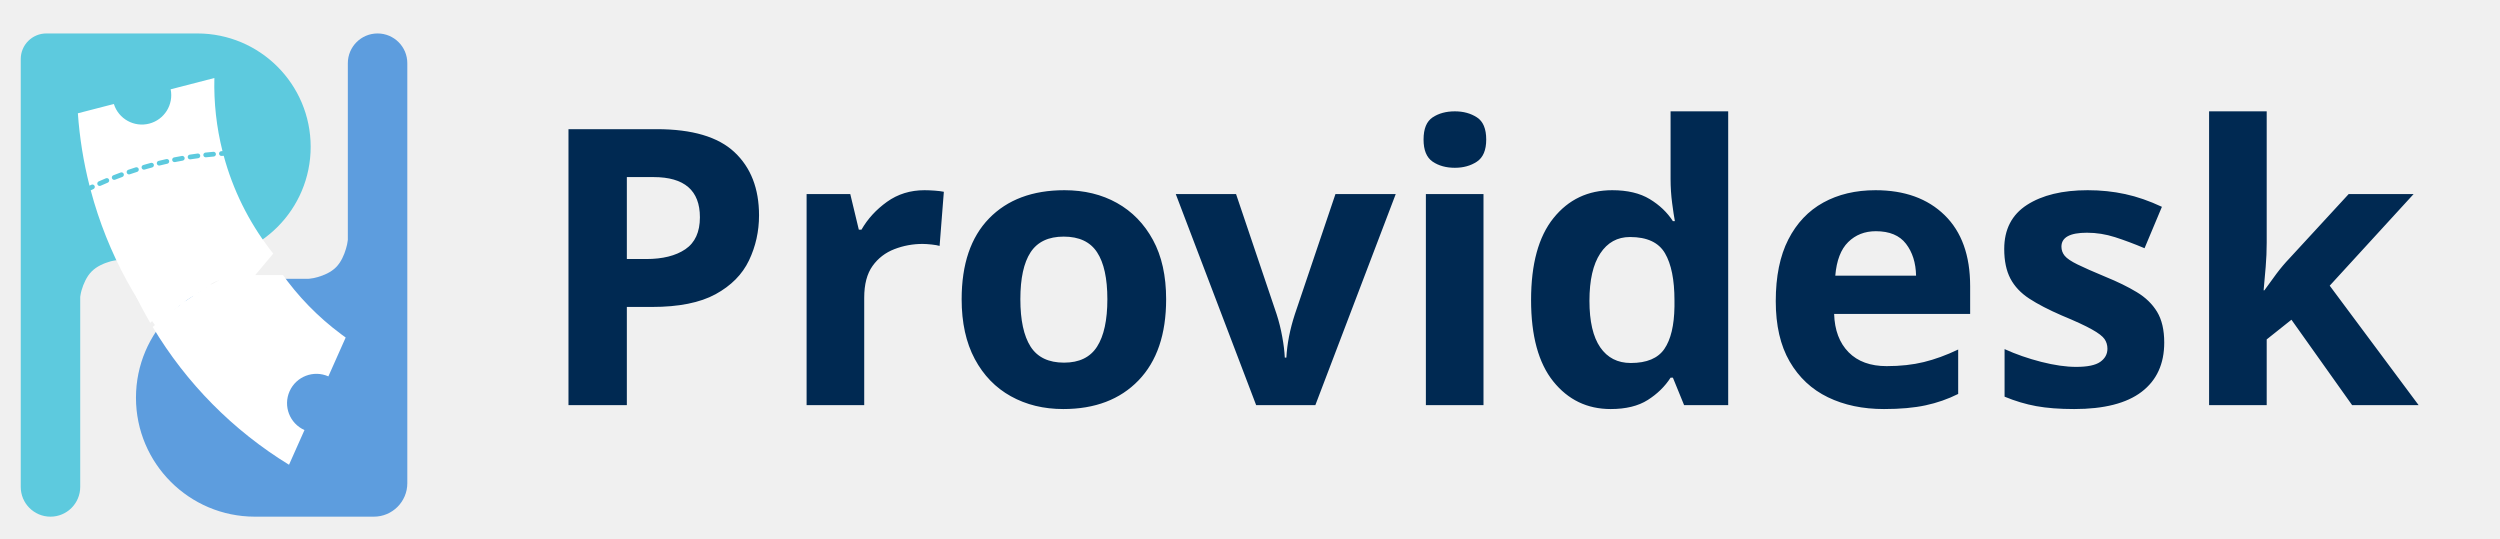
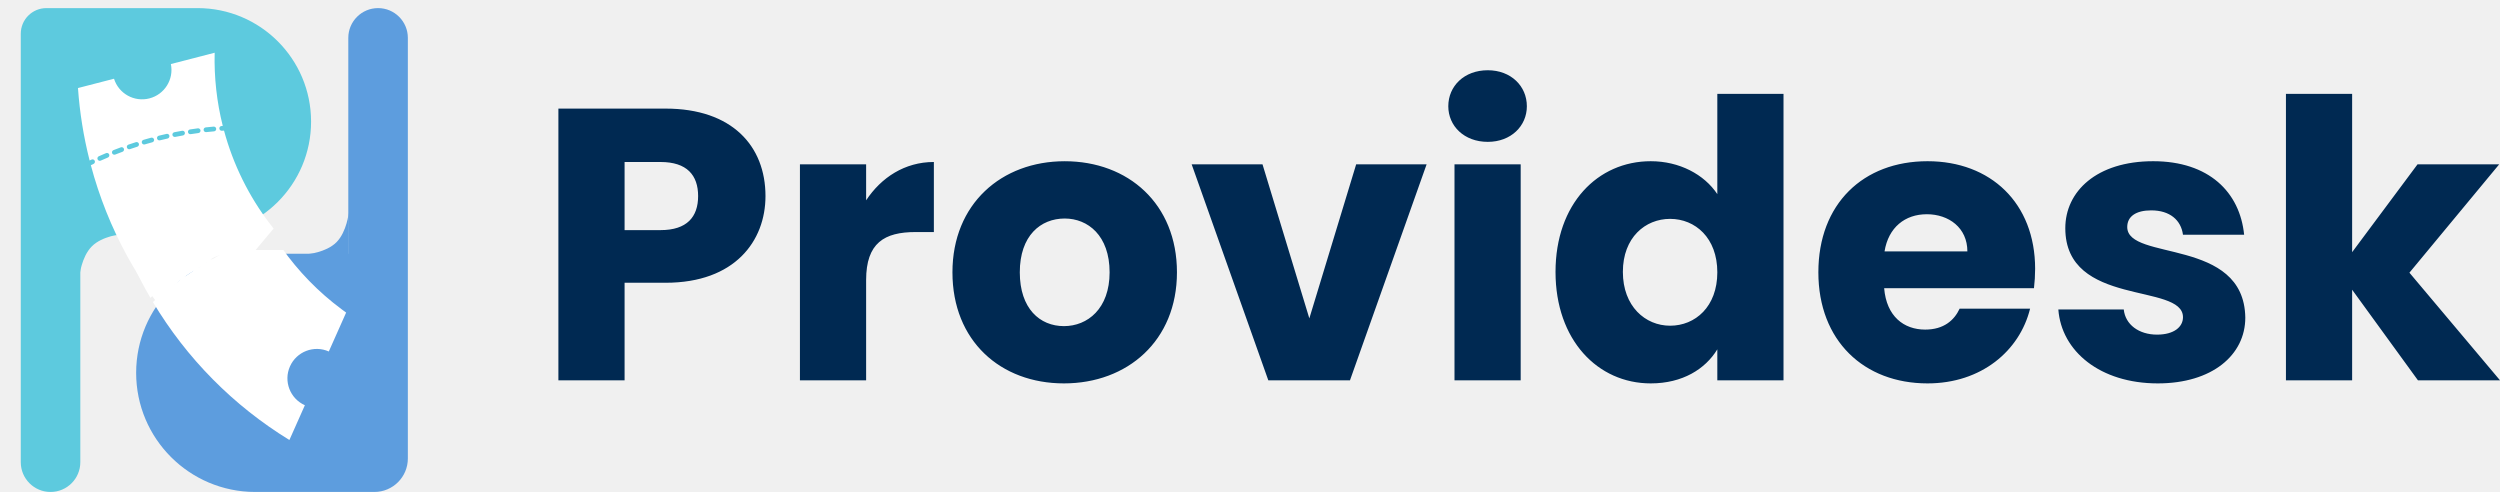
- <svg xmlns="http://www.w3.org/2000/svg" width="672.58" height="145" viewBox="0 0 672.58 145">
+ <svg xmlns="http://www.w3.org/2000/svg" width="671.692" height="132.178" viewBox="0 0 671.692 132.178">
  <defs>
    <clipPath id="clip-path">
      <rect id="Rectangle_5" data-name="Rectangle 5" width="59" height="51" transform="translate(173 189)" fill="#fff" />
    </clipPath>
  </defs>
-   <g id="Group_49" data-name="Group 49" transform="translate(-624.21 -473)">
+   <g id="Group_49" data-name="Group 49" transform="translate(-624.21 -479.822)">
    <g id="Group_16" data-name="Group 16" transform="translate(487.79 358)">
      <path id="Union_2" data-name="Union 2" d="M0,122V6.887A6.887,6.887,0,0,1,6.887,0H47.5a30.5,30.5,0,1,1,0,61H16v61a8,8,0,0,1-16,0Z" transform="translate(142 124)" fill="#5dcade" />
      <path id="Path_1" data-name="Path 1" d="M0,0H11.237s-5.089.435-7.9,3.244S0,11.237,0,11.237Z" transform="translate(157.763 184.763)" fill="#5dcade" />
      <path id="Path_2" data-name="Path 2" d="M11.116,11.116H0s5.035-.43,7.813-3.209S11.116,0,11.116,0Z" transform="translate(219 179)" fill="#5d9dde" />
      <path id="Path_3" data-name="Path 3" d="M53.578,107.485a7.9,7.9,0,0,1-12.844-9.166L32.593,92.51a110.438,110.438,0,0,0-12.905,14.912c.173.079.346.155.521.236a.64.64,0,0,1-.267,1.221.651.651,0,0,1-.267-.058c-.249-.115-.495-.226-.741-.336A109.1,109.1,0,0,0,0,157.04H10.217a7.9,7.9,0,1,1,15.8,0H37.454q.148-.742.32-1.47a72.32,72.32,0,0,1,11.28-25.649c-.133-.139-.262-.278-.4-.419a.639.639,0,1,1,.923-.885c.078.081.15.158.226.239a73.166,73.166,0,0,1,13.665-14.312l-9.892-7.059Zm-29.257,2.906a.64.64,0,0,1-.862.275q-.956-.492-1.882-.944a.64.64,0,0,1,.561-1.15q.939.458,1.908.957A.64.64,0,0,1,24.321,110.391Zm3.711,2.051a.639.639,0,0,1-.872.238c-.619-.356-1.234-.7-1.839-1.027a.639.639,0,0,1,.611-1.122q.922.5,1.863,1.04a.641.641,0,0,1,.238.873Zm3.618,2.214a.639.639,0,0,1-.881.2q-.9-.572-1.792-1.108a.64.64,0,0,1,.661-1.095q.9.543,1.816,1.122a.641.641,0,0,1,.2.883Zm3.516,2.371a.641.641,0,0,1-.891.158c-.336-.235-.674-.467-1.019-.7q-.361-.245-.723-.485a.639.639,0,0,1,.708-1.064c.244.162.487.327.731.492q.522.354,1.032.71a.639.639,0,0,1,.158.889Zm3.407,2.524a.636.636,0,0,1-.508.251.645.645,0,0,1-.388-.131q-.825-.631-1.687-1.261a.639.639,0,0,1,.754-1.032q.873.638,1.709,1.278a.641.641,0,0,1,.12.9Zm3.293,2.673a.641.641,0,0,1-.9.079q-.793-.667-1.629-1.334a.64.64,0,0,1,.8-1q.847.677,1.651,1.354A.64.64,0,0,1,41.866,122.224Zm3.173,2.816a.64.64,0,0,1-.9.039q-.762-.7-1.569-1.405a.639.639,0,0,1,.843-.962q.817.716,1.59,1.425a.641.641,0,0,1,.04.9Zm3.045,2.953a.64.64,0,0,1-.906,0q-.728-.728-1.506-1.473a.639.639,0,0,1,.885-.923q.788.754,1.527,1.493a.64.64,0,0,1,0,.9Z" transform="translate(65.553 110.981) rotate(-50)" fill="#fff" />
      <g id="Group_1" data-name="Group 1">
        <path id="Union_1" data-name="Union 1" d="M57,130H32a32,32,0,1,1,0-64H57V8A8,8,0,1,1,73,8V121a9,9,0,0,1-9,9Z" transform="translate(173 124)" fill="#5d9dde" />
      </g>
      <g id="Mask_Group_1" data-name="Mask Group 1" clip-path="url(#clip-path)">
        <path id="Path_10" data-name="Path 10" d="M53.578,107.485a7.9,7.9,0,0,1-12.844-9.166L32.593,92.51a110.438,110.438,0,0,0-12.905,14.912c.173.079.346.155.521.236a.64.64,0,0,1-.267,1.221.651.651,0,0,1-.267-.058c-.249-.115-.495-.226-.741-.336A109.1,109.1,0,0,0,0,157.04H10.217a7.9,7.9,0,1,1,15.8,0H37.454q.148-.742.32-1.47a72.657,72.657,0,0,1,8.56-21.447c.754-1.27,1.711-2.755,2.719-4.2-.133-.139-.262-.278-.4-.419a.639.639,0,1,1,.923-.885c.078.081.15.158.226.239a73.166,73.166,0,0,1,13.665-14.312l-9.892-7.059Zm-29.257,2.906a.64.64,0,0,1-.862.275q-.956-.492-1.882-.944a.64.64,0,0,1,.561-1.15q.939.458,1.908.957A.64.64,0,0,1,24.321,110.391Zm3.711,2.051a.639.639,0,0,1-.872.238c-.619-.356-1.234-.7-1.839-1.027a.639.639,0,0,1,.611-1.122q.922.5,1.863,1.04a.641.641,0,0,1,.238.873Zm3.618,2.214a.639.639,0,0,1-.881.2q-.9-.572-1.792-1.108a.64.64,0,0,1,.661-1.095q.9.543,1.816,1.122a.641.641,0,0,1,.2.883Zm3.516,2.371a.641.641,0,0,1-.891.158c-.336-.235-.674-.467-1.019-.7q-.361-.245-.723-.485a.639.639,0,0,1,.708-1.064c.244.162.487.327.731.492q.522.354,1.032.71a.639.639,0,0,1,.158.889Zm3.407,2.524a.636.636,0,0,1-.508.251.645.645,0,0,1-.388-.131q-.825-.631-1.687-1.261a.639.639,0,0,1,.754-1.032q.873.638,1.709,1.278a.641.641,0,0,1,.12.9Zm3.293,2.673a.641.641,0,0,1-.9.079q-.793-.667-1.629-1.334a.64.64,0,0,1,.8-1q.847.677,1.651,1.354A.64.64,0,0,1,41.866,122.224Zm3.173,2.816a.64.64,0,0,1-.9.039q-.762-.7-1.569-1.405a.639.639,0,0,1,.843-.962q.817.716,1.59,1.425a.641.641,0,0,1,.04.9Zm3.045,2.953a.64.64,0,0,1-.906,0q-.728-.728-1.506-1.473a.639.639,0,0,1,.885-.923q.788.754,1.527,1.493a.64.64,0,0,1,0,.9Z" transform="matrix(0.407, -0.914, 0.914, 0.407, 70.64, 176.122)" fill="#fff" />
      </g>
    </g>
-     <text id="Providesk" transform="translate(767.79 582)" fill="#002952" font-size="104" font-family="Poppins-Bold, Poppins" font-weight="700">
-       <tspan x="0" y="0">Providesk</tspan>
-     </text>
+     <path id="Path_75" data-name="Path 75" d="M24.232-40.352v-18.3H33.9c7.072,0,10.088,3.536,10.088,9.152S40.976-40.352,33.9-40.352ZM62.088-49.5c0-13.416-8.944-23.5-26.832-23.5H6.448V0H24.232V-26.208H35.256C53.872-26.208,62.088-37.44,62.088-49.5Zm27.04,22.568c0-9.984,4.888-12.9,13.312-12.9h4.888V-58.656c-7.8,0-14.144,4.16-18.2,10.3v-9.672H71.344V0H89.128Zm83.512-2.08c0-18.408-13.1-29.848-30.16-29.848-16.952,0-30.16,11.44-30.16,29.848S125.216.832,142.272.832,172.64-10.608,172.64-29.016Zm-42.224,0c0-9.88,5.616-14.456,12.064-14.456,6.24,0,12.064,4.576,12.064,14.456,0,9.776-5.928,14.456-12.272,14.456C135.824-14.56,130.416-19.24,130.416-29.016Zm46.176-29.016L197.184,0h21.944L239.72-58.032H220.792L208.208-16.64,195.624-58.032ZM247.208,0h17.784V-58.032H247.208Zm8.944-64.064c6.24,0,10.5-4.264,10.5-9.568,0-5.408-4.264-9.672-10.5-9.672-6.344,0-10.608,4.264-10.608,9.672C245.544-68.328,249.808-64.064,256.152-64.064Zm18.2,34.944c0,18.3,11.336,29.952,25.584,29.952,8.528,0,14.664-3.848,17.888-9.152V0h17.784V-76.96H317.824v26.936c-3.536-5.3-10.192-8.84-17.888-8.84C285.688-58.864,274.352-47.424,274.352-29.12Zm43.472.1c0,9.256-5.928,14.352-12.688,14.352-6.656,0-12.688-5.2-12.688-14.456s6.032-14.248,12.688-14.248C311.9-43.368,317.824-38.272,317.824-29.016Zm56.264-15.6c5.928,0,10.92,3.64,10.92,9.984H362.752C363.792-41.08,368.264-44.616,374.088-44.616ZM401.856-19.24H382.928c-1.456,3.12-4.264,5.616-9.256,5.616-5.72,0-10.4-3.536-11.024-11.128H402.9a44.939,44.939,0,0,0,.312-5.2c0-17.68-11.96-28.912-28.912-28.912-17.264,0-29.328,11.44-29.328,29.848S357.24.832,374.3.832C388.752.832,399.048-7.9,401.856-19.24Zm57.824,2.392c-.312-21.632-31.72-15.08-31.72-24.336,0-2.808,2.288-4.472,6.448-4.472,4.992,0,8.008,2.6,8.528,6.552h16.432c-1.144-11.44-9.464-19.76-24.44-19.76-15.184,0-23.608,8.112-23.608,17.992,0,21.32,31.616,14.56,31.616,23.92,0,2.6-2.392,4.68-6.968,4.68-4.888,0-8.528-2.7-8.944-6.76H409.448C410.28-7.8,420.68.832,436.176.832,450.736.832,459.68-6.76,459.68-16.848ZM470.6,0h17.784V-24.336L506.064,0h22.048L503.776-28.912,527.9-58.032H505.96L488.384-34.424V-76.96H470.6Z" transform="translate(767.79 582)" fill="#002952" />
  </g>
</svg>
